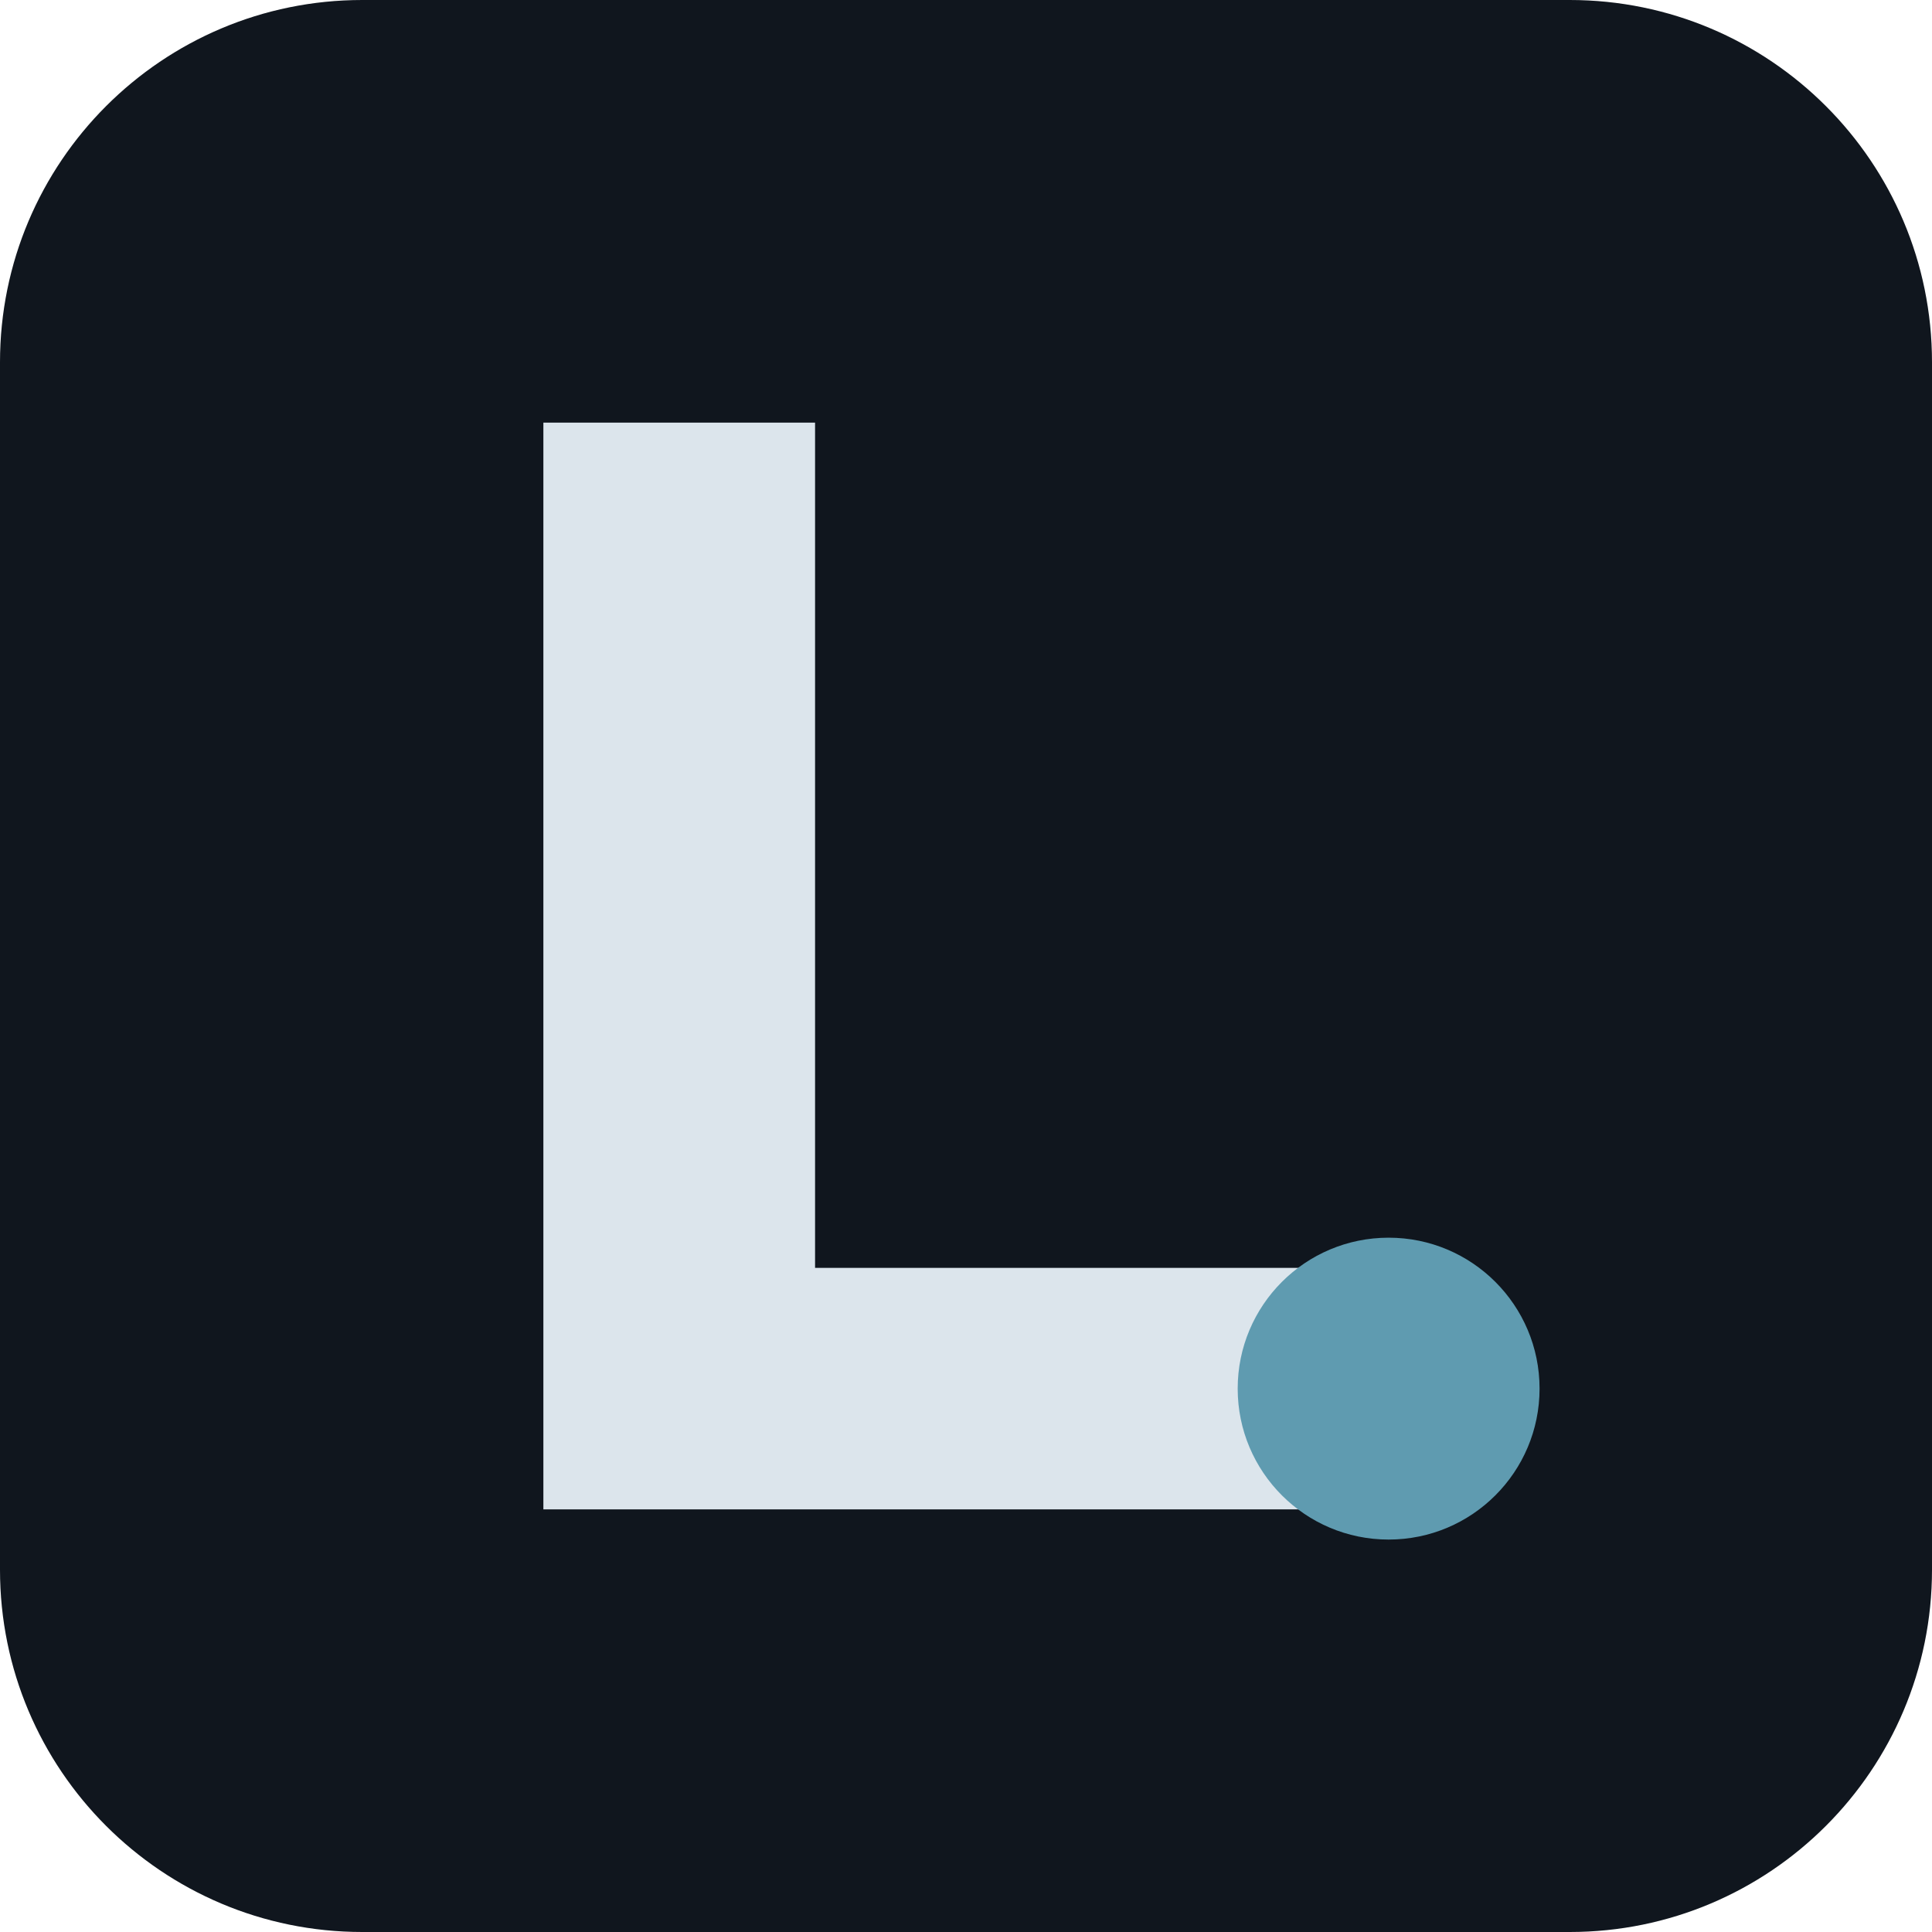
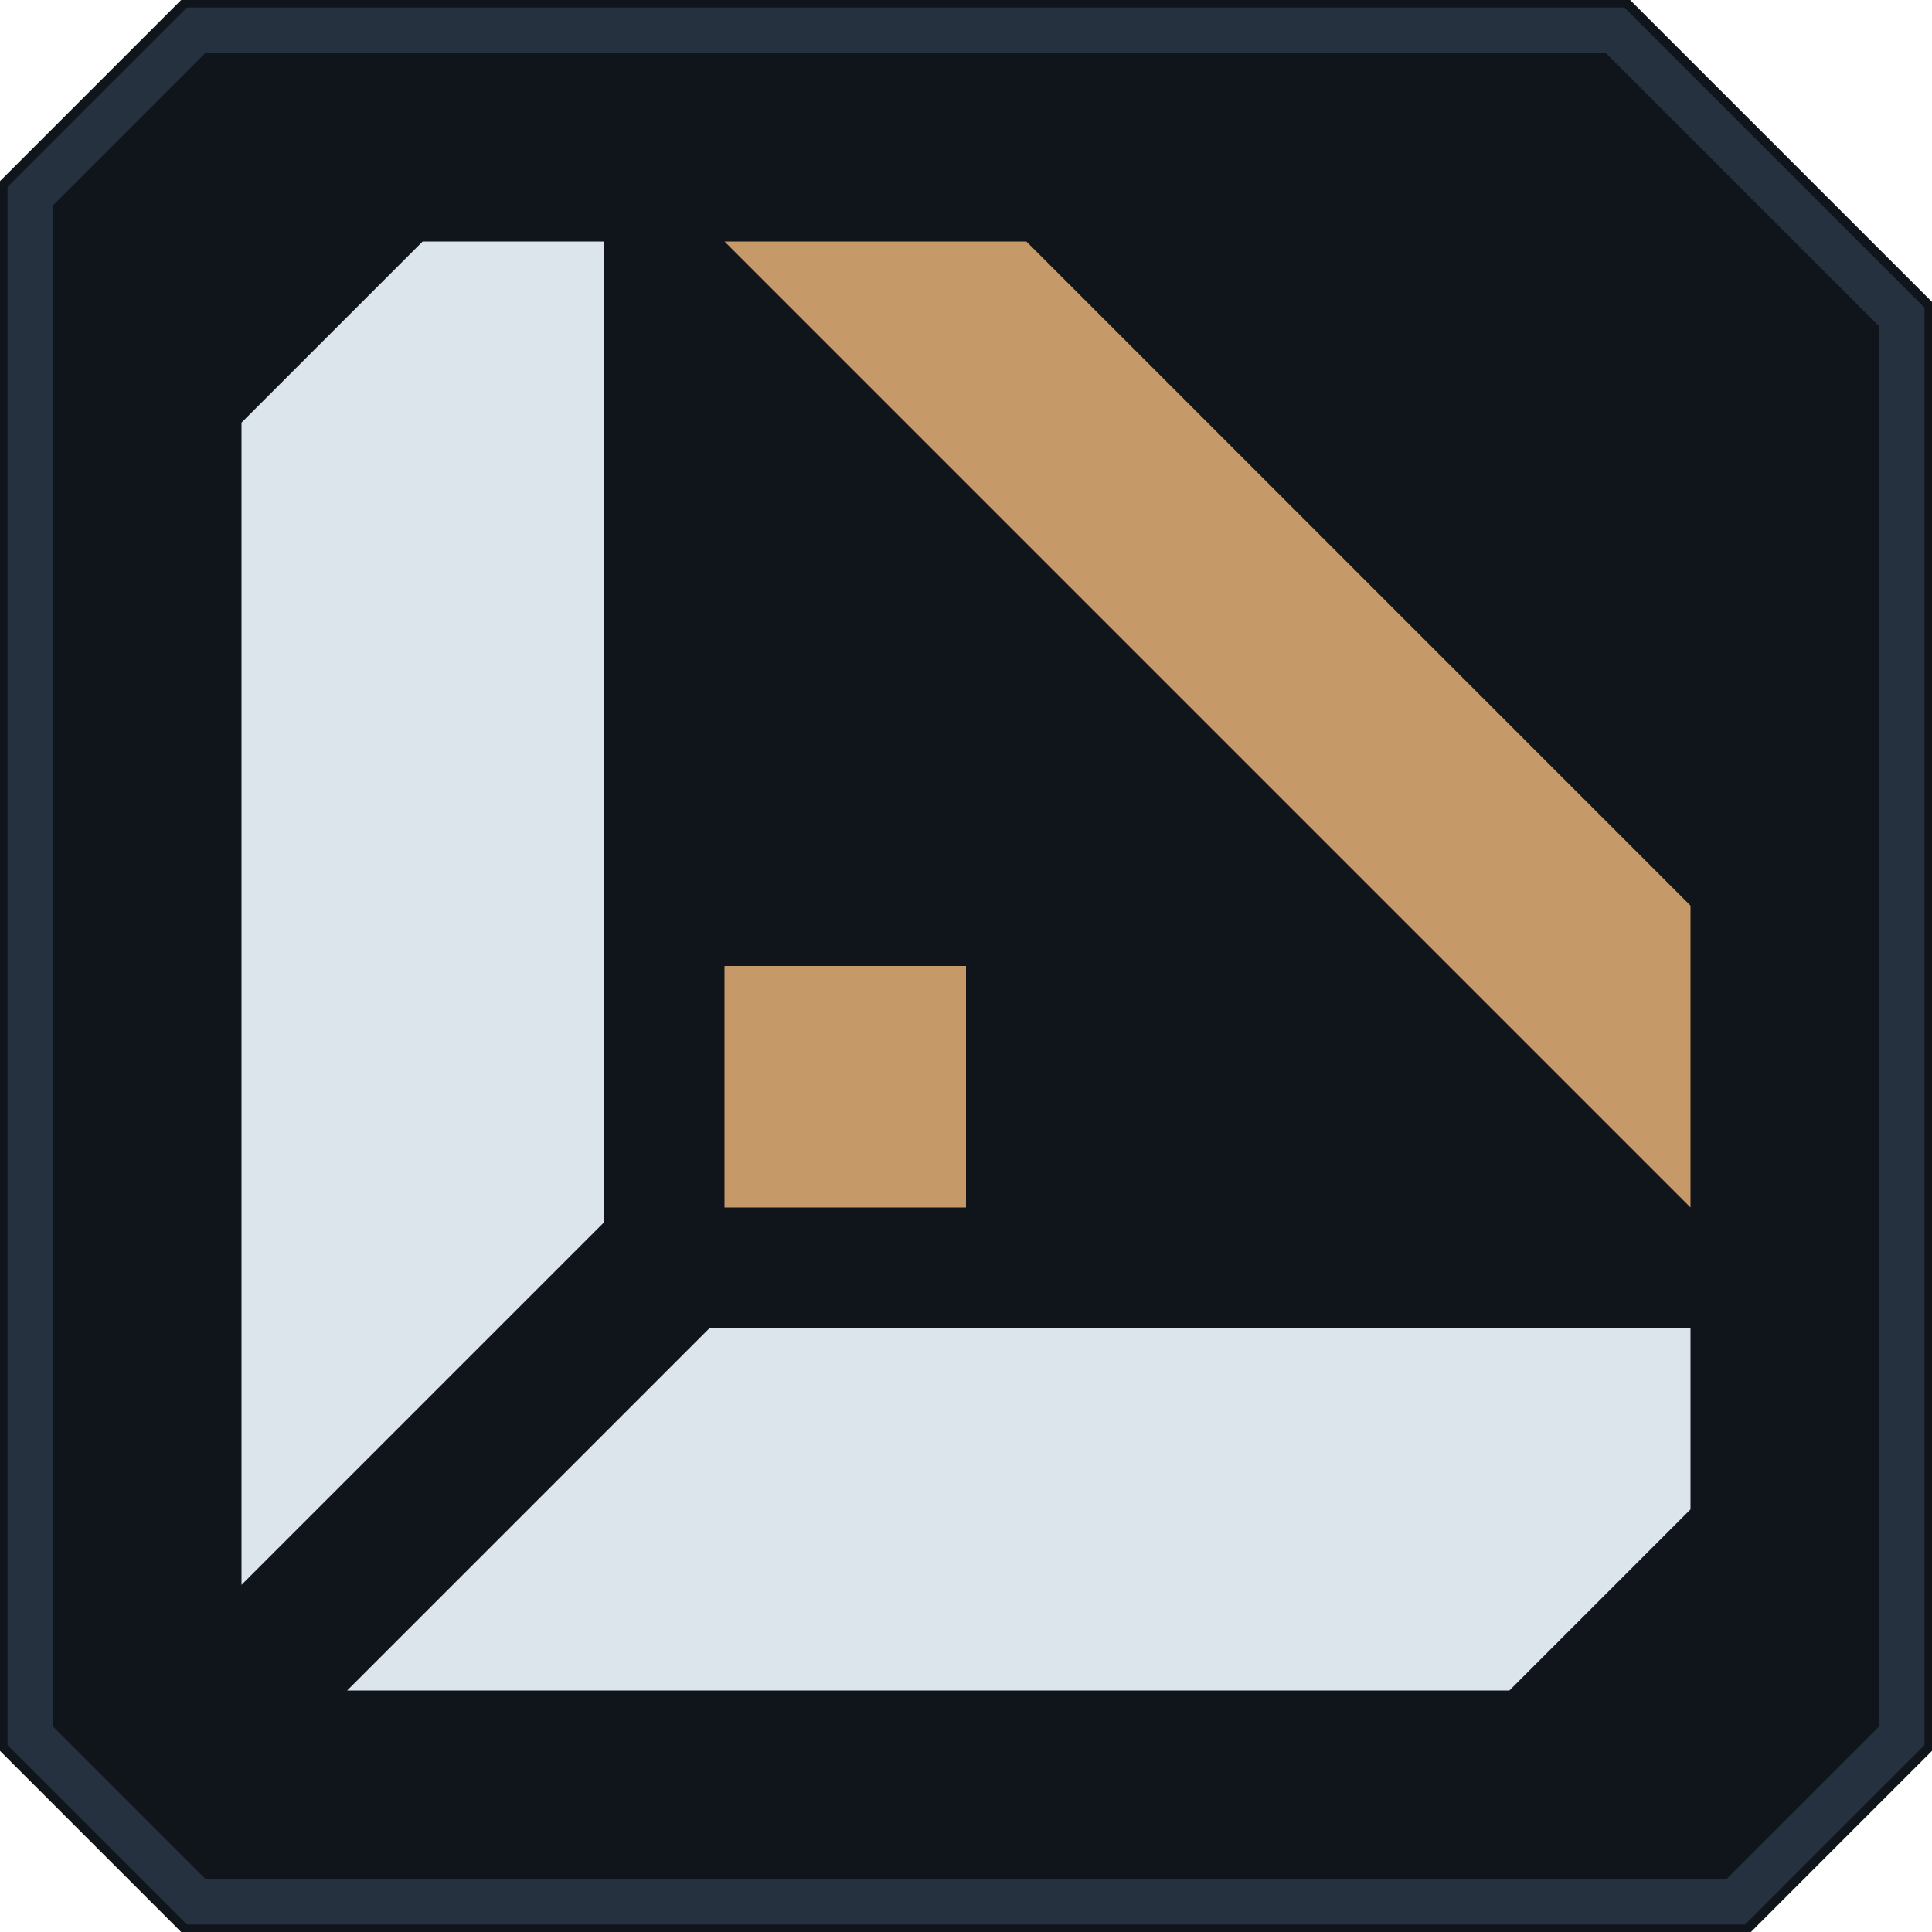
<svg xmlns="http://www.w3.org/2000/svg" viewBox="0 0 64 64">
-   <rect width="64" height="64" rx="12" fill="#10161e" />
-   <path d="M18 14v36h26v-8H27V14z" fill="#dce5ec" />
-   <circle cx="46" cy="46" r="5" fill="#5f9bb0" />
+   <path d="M0 6 6 0h48l10 10v48l-6 6H6l-6-6Z" fill="#10151c" />
+   <path d="M1 6.5 6.5 1h47L63 10.5v47L57.5 63h-51L1 57.5Z" fill="none" stroke="#26313f" stroke-width="1.5" />
+   <path d="M8 14 14 8h6v32.5L8 52.5Z" fill="#dce4ec" />
+   <path d="M23.5 44H56v6l-6 6H11.5Z" fill="#dce4ec" />
+   <rect x="24" y="32" width="8" height="8" fill="#c59a68" />
+   <polygon points="24,8 34,8 56,30 56,40" fill="#c59a68" />
</svg>
